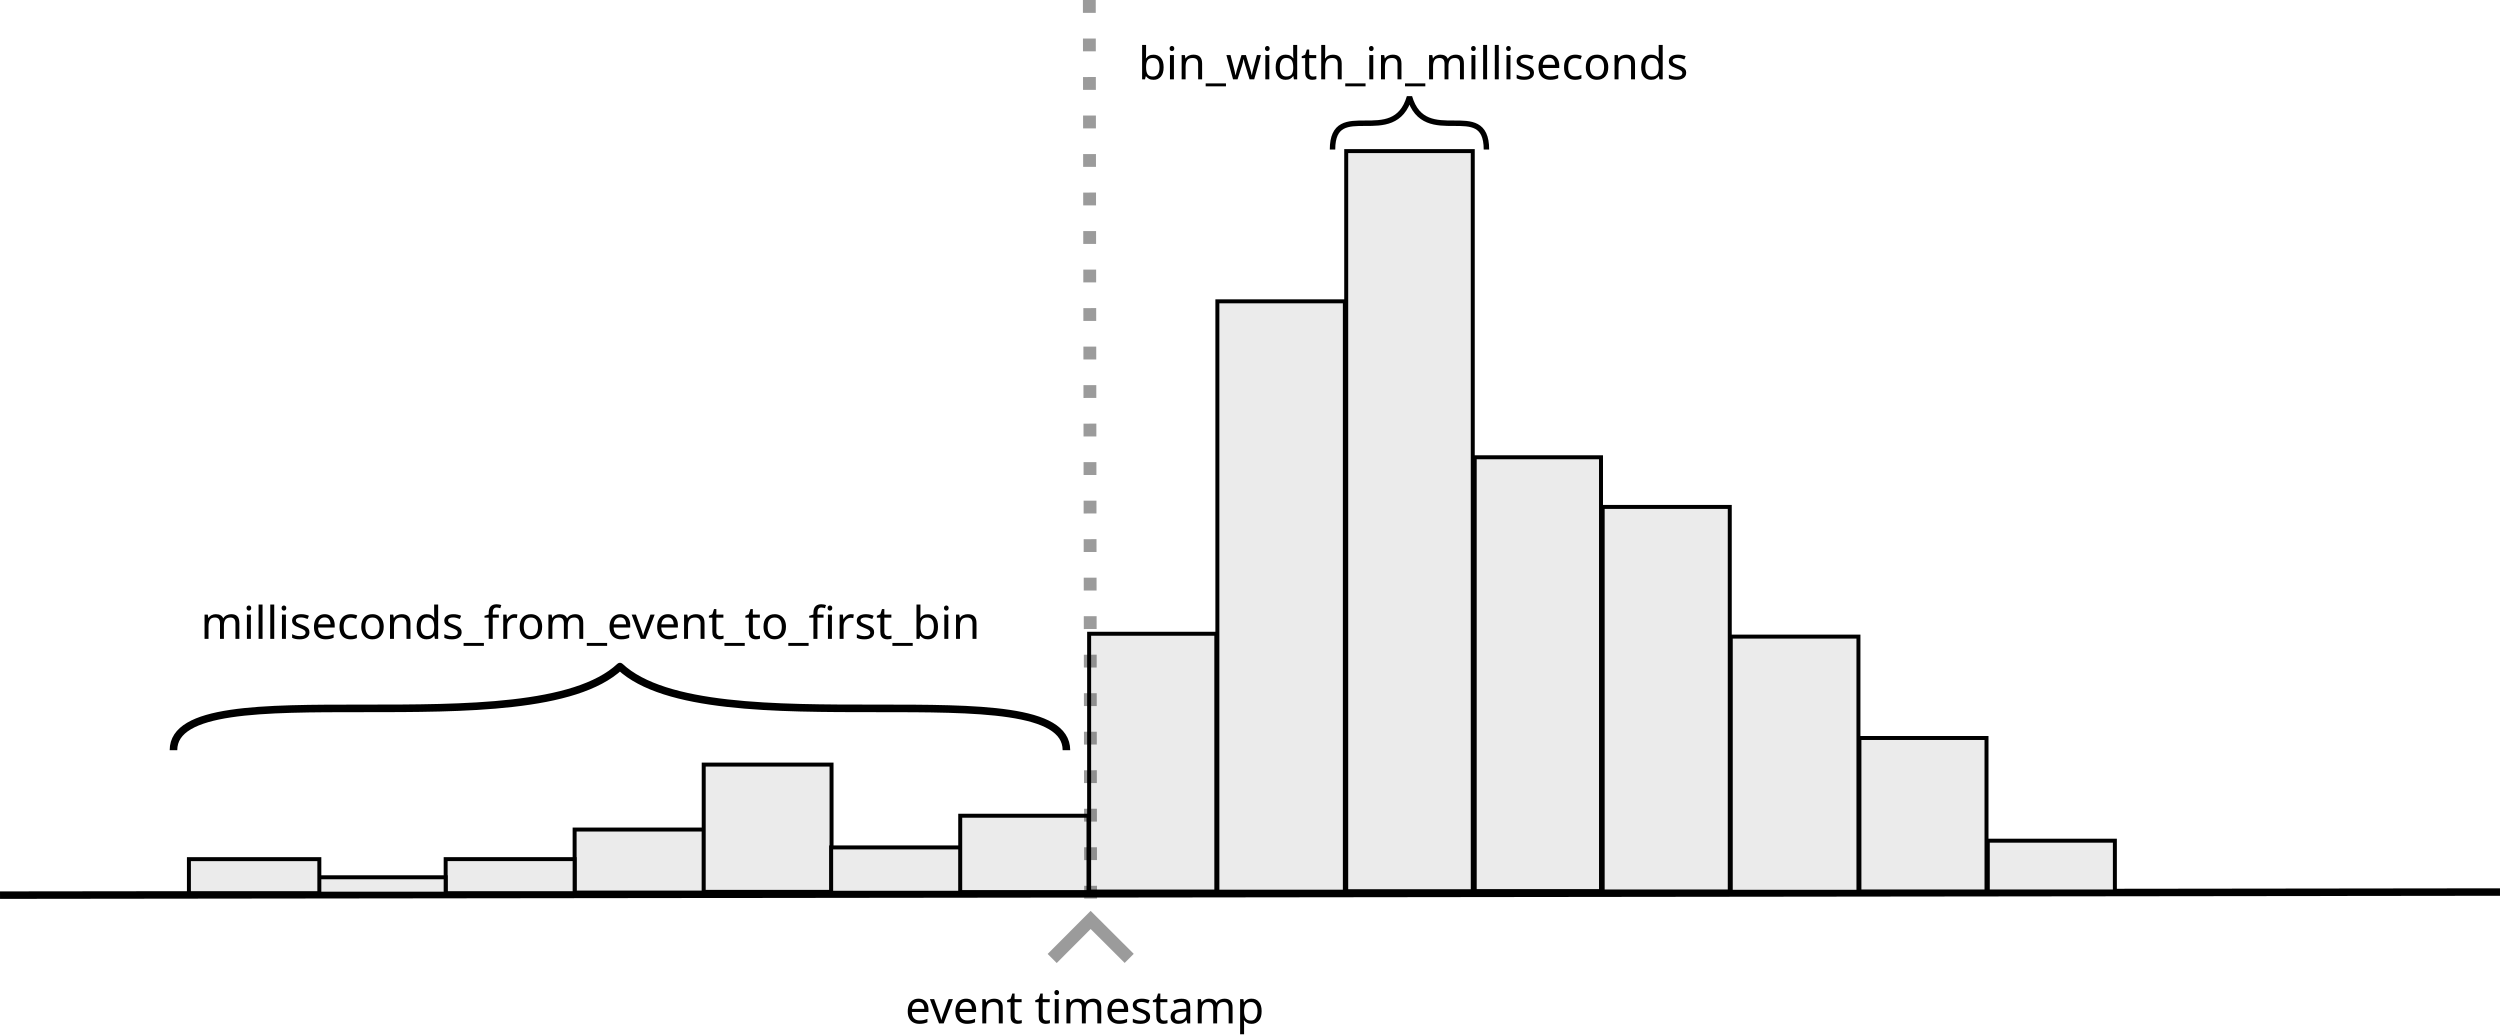
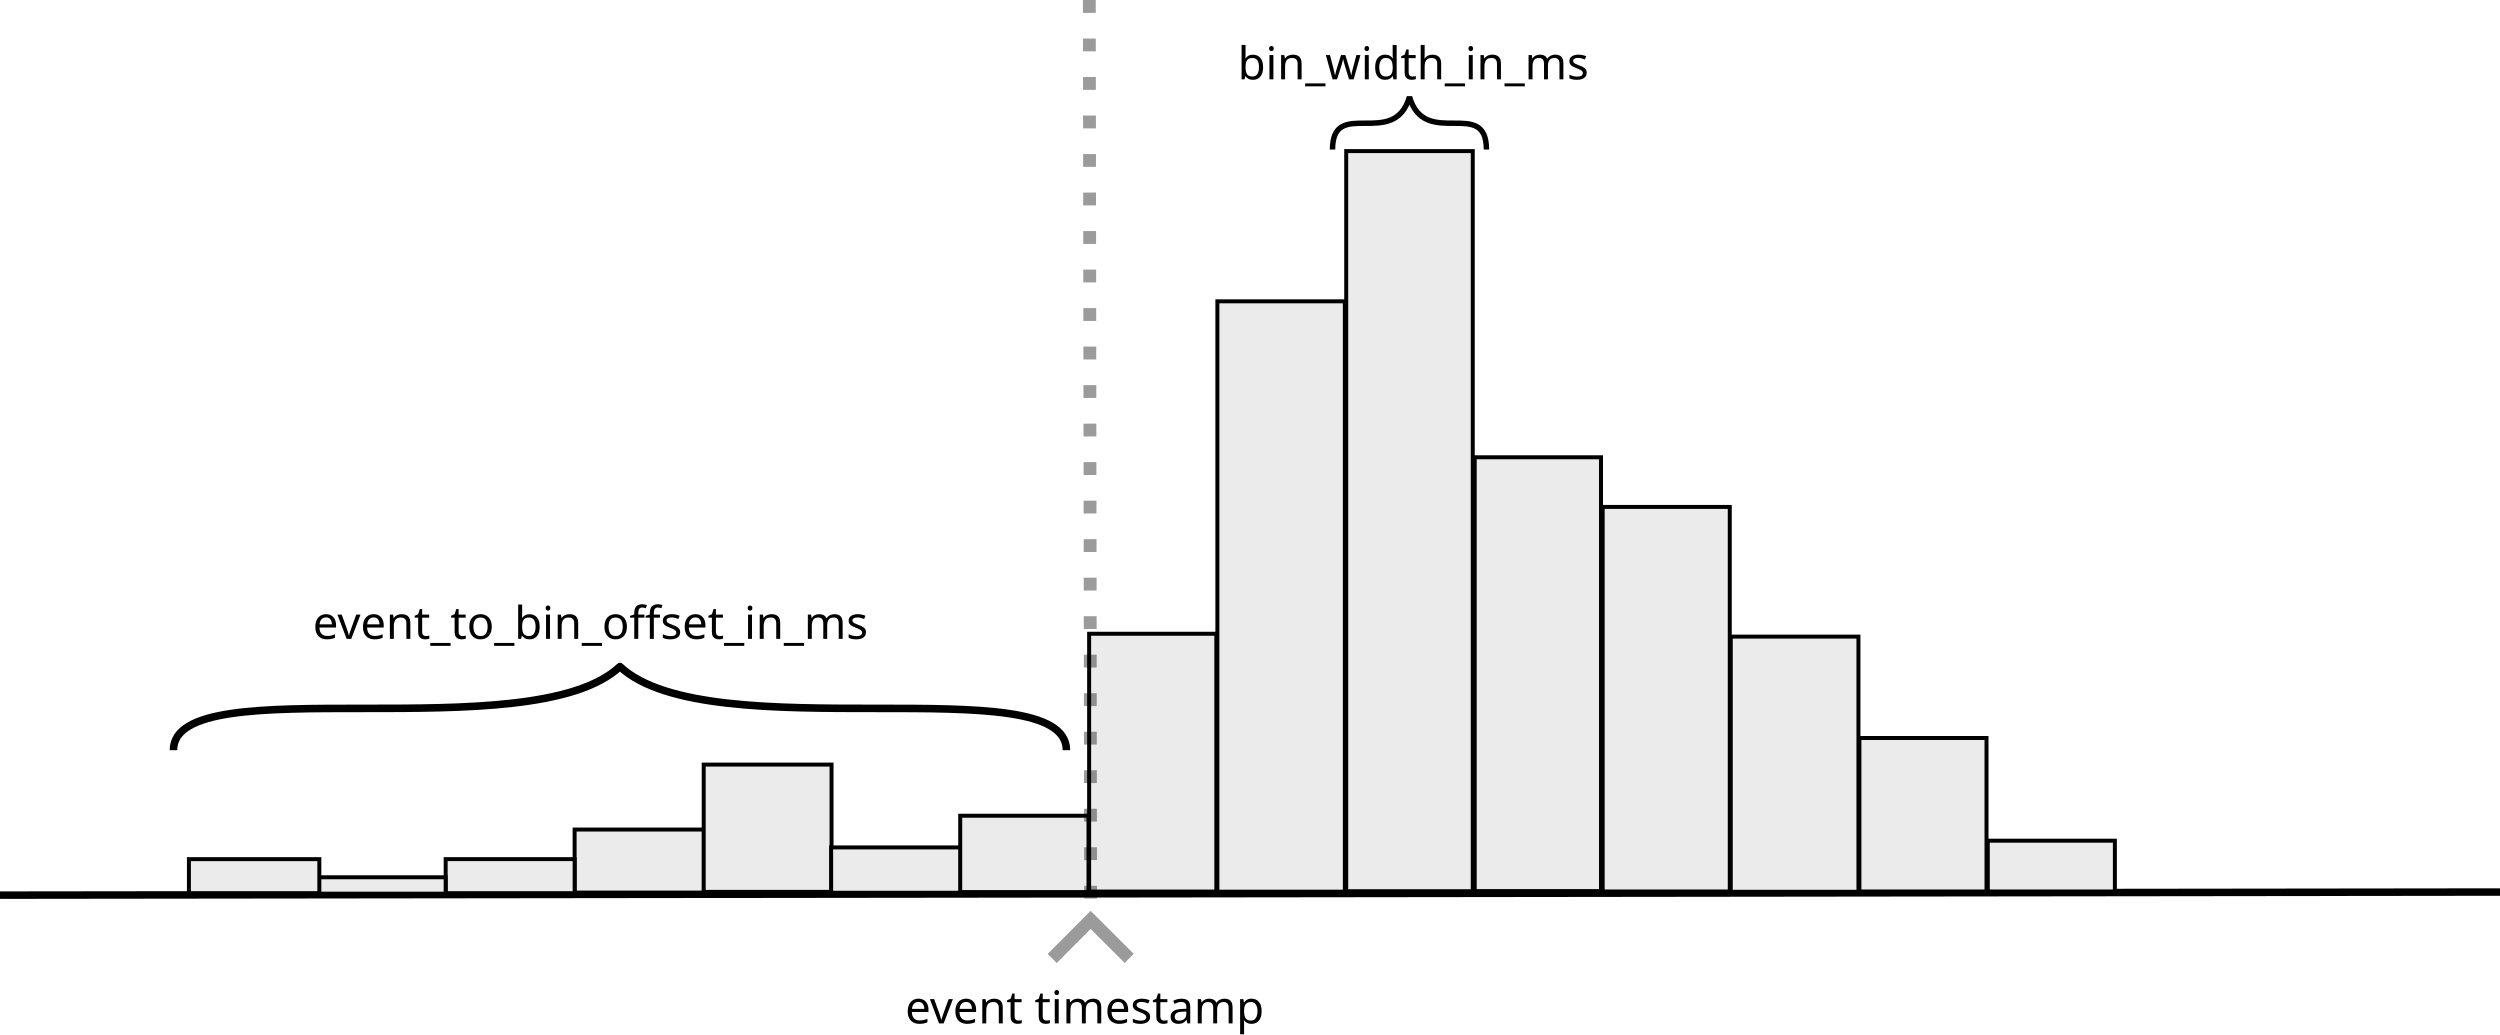
<svg xmlns="http://www.w3.org/2000/svg" width="778.987mm" height="322.27mm" viewBox="0 0 778.987 322.27" version="1.1" id="svg5">
  <defs id="defs2">
    <marker style="overflow:visible" id="Arrow1" refX="-4" refY="0" orient="auto-start-reverse" markerWidth="4.061" markerHeight="6.707" viewBox="0 0 4.061 6.707" preserveAspectRatio="xMidYMid">
      <path style="fill:none;stroke:context-stroke;stroke-width:1;stroke-linecap:butt" d="M 0.604,3 -2.396,0 0.604,-3" id="path5057" />
    </marker>
  </defs>
  <g id="layer1" transform="translate(333.1799,105.7376)">
    <path style="fill:none;stroke:#000000;stroke-width:2.329;stroke-dasharray:none;stroke-dashoffset:3.024;stroke-opacity:1" d="m -333.178,173.184 778.984,-0.967" id="path117" />
    <rect style="fill:none;stroke:none;stroke-width:1.2;stroke-dasharray:none;stroke-dashoffset:3.024;stroke-opacity:1" id="rect8264" width="38.192" height="78.922" x="-153.292" y="93.126" ry="0" />
    <path style="fill:none;stroke:#000000;stroke-width:2.36;stroke-linecap:butt;stroke-linejoin:round;stroke-miterlimit:0;stroke-dasharray:none;stroke-dashoffset:3.024;stroke-opacity:1" d="m -279.126,128.013 c 0,-26.045 111.295,0 139.118,-26.045 27.824,26.045 139.118,0 139.118,26.045" id="path1805" />
    <path style="fill:none;stroke:#000000;stroke-width:1.7;stroke-linecap:butt;stroke-miterlimit:0;stroke-dasharray:none;stroke-dashoffset:3.024;stroke-opacity:1" d="m 82.026,-59.138 c 0,-16.407 19.184,0 23.98,-16.407 4.796,16.407 23.98,0 23.98,16.407" id="path1805-3" />
    <text xml:space="preserve" style="font-style:normal;font-variant:normal;font-weight:normal;font-stretch:normal;font-size:14.111px;font-family:sans-serif;-inkscape-font-specification:sans-serif;text-align:center;text-anchor:middle;fill:#000000;fill-opacity:1;stroke:none;stroke-width:1.6;stroke-linecap:butt;stroke-linejoin:bevel;stroke-miterlimit:0;stroke-dasharray:none;stroke-dashoffset:0;stroke-opacity:1" x="13.974" y="213.146" id="text2674">
      <tspan id="tspan2672" style="font-size:14.111px;fill:#000000;fill-opacity:1;stroke:none;stroke-width:1.6;stroke-dasharray:none" x="13.974" y="213.146">event timestamp</tspan>
    </text>
    <text xml:space="preserve" style="font-style:normal;font-variant:normal;font-weight:normal;font-stretch:normal;font-size:14.111px;font-family:sans-serif;-inkscape-font-specification:sans-serif;text-align:center;text-anchor:middle;fill:#000000;fill-opacity:1;stroke:none;stroke-width:1.6;stroke-linecap:butt;stroke-linejoin:bevel;stroke-miterlimit:0;stroke-dasharray:none;stroke-dashoffset:0;stroke-opacity:1" x="116.35" y="-81.007" id="text2674-68">
-       <tspan id="tspan2672-9" style="font-size:14.111px;fill:#000000;fill-opacity:1;stroke:none;stroke-width:1.6;stroke-dasharray:none" x="116.35" y="-81.007">bin_width_in_milliseconds</tspan>
+       <tspan id="tspan2672-9" style="font-size:14.111px;fill:#000000;fill-opacity:1;stroke:none;stroke-width:1.6;stroke-dasharray:none" x="116.35" y="-81.007">bin_width_in_ms</tspan>
    </text>
    <text xml:space="preserve" style="font-style:normal;font-variant:normal;font-weight:normal;font-stretch:normal;font-size:14.111px;font-family:sans-serif;-inkscape-font-specification:sans-serif;text-align:center;text-anchor:middle;fill:#000000;fill-opacity:1;stroke:none;stroke-width:1.6;stroke-linecap:butt;stroke-linejoin:bevel;stroke-miterlimit:0;stroke-dasharray:none;stroke-dashoffset:0;stroke-opacity:1" x="-140.035" y="93.34" id="text2674-68-2">
-       <tspan style="font-size:14.111px;fill:#000000;fill-opacity:1;stroke:none;stroke-width:1.6;stroke-dasharray:none" x="-140.035" y="93.34" id="tspan6743">milliseconds_from_event_to_first_bin</tspan>
+       <tspan style="font-size:14.111px;fill:#000000;fill-opacity:1;stroke:none;stroke-width:1.6;stroke-dasharray:none" x="-140.035" y="93.34" id="tspan6743">event_to_bin_offset_in_ms</tspan>
    </text>
    <g id="g18862" transform="matrix(8,0,0,8,-394.1956,-387.7831)">
      <g id="g18879" style="stroke-width:0.155;stroke-dasharray:none">
        <rect style="fill:#ebebeb;fill-opacity:1;stroke:#000000;stroke-width:0.155;stroke-dasharray:none;stroke-dashoffset:3.024;stroke-opacity:1" id="rect6756" width="5.035" height="2.455" x="30.008" y="67.566" ry="0" />
        <rect style="fill:#ebebeb;fill-opacity:1;stroke:#000000;stroke-width:0.155;stroke-dasharray:none;stroke-dashoffset:3.024;stroke-opacity:1" id="rect8266" width="4.979" height="4.957" x="35.036" y="65.036" ry="0" />
        <rect style="fill:#ebebeb;fill-opacity:1;stroke:#000000;stroke-width:0.155;stroke-dasharray:none;stroke-dashoffset:3.024;stroke-opacity:1" id="rect8268" width="5.05" height="1.766" x="40" y="68.262" ry="0" />
        <rect style="fill:#ebebeb;fill-opacity:1;stroke:#000000;stroke-width:0.155;stroke-dasharray:none;stroke-dashoffset:3.024;stroke-opacity:1" id="rect8270" width="4.996" height="2.973" x="45.027" y="67.028" ry="0" />
        <rect style="fill:#ebebeb;fill-opacity:1;stroke:#000000;stroke-width:0.155;stroke-dasharray:none;stroke-dashoffset:3.024;stroke-opacity:1" id="rect8272" width="4.965" height="22.994" x="55.043" y="46.992" ry="0" />
        <rect style="fill:#ebebeb;fill-opacity:1;stroke:#000000;stroke-width:0.155;stroke-dasharray:none;stroke-dashoffset:3.024;stroke-opacity:1" id="rect8274" width="4.929" height="28.827" x="60.061" y="41.141" ry="0" />
        <rect style="fill:#ebebeb;fill-opacity:1;stroke:#000000;stroke-width:0.155;stroke-dasharray:none;stroke-dashoffset:3.024;stroke-opacity:1" id="rect8276" width="4.919" height="16.897" x="65.066" y="53.066" ry="0" />
        <rect style="fill:#ebebeb;fill-opacity:1;stroke:#000000;stroke-width:0.155;stroke-dasharray:none;stroke-dashoffset:3.024;stroke-opacity:1" id="rect8278" width="4.95" height="14.978" x="70.05" y="55" ry="0" />
        <rect style="fill:#ebebeb;fill-opacity:1;stroke:#000000;stroke-width:0.155;stroke-dasharray:none;stroke-dashoffset:3.024;stroke-opacity:1" id="rect8393" width="4.973" height="9.939" x="75.039" y="60.051" ry="0" />
        <rect style="fill:#ebebeb;fill-opacity:1;stroke:#000000;stroke-width:0.155;stroke-dasharray:none;stroke-dashoffset:3.024;stroke-opacity:1" id="rect8395" width="4.95" height="5.978" x="80.05" y="64" ry="0" />
        <rect style="fill:#ebebeb;fill-opacity:1;stroke:#000000;stroke-width:0.155;stroke-dasharray:none;stroke-dashoffset:3.024;stroke-opacity:1" id="rect8397" width="4.95" height="1.978" x="85.05" y="68" ry="0" />
        <rect style="fill:#ebebeb;fill-opacity:1;stroke:#000000;stroke-width:0.155;stroke-dasharray:none;stroke-dashoffset:3.024;stroke-opacity:1" id="rect18035" width="4.954" height="10.041" x="50.048" y="59.94" ry="0" />
        <rect style="fill:#ebebeb;fill-opacity:1;stroke:#000000;stroke-width:0.154;stroke-dasharray:none;stroke-dashoffset:3.024;stroke-opacity:1" id="rect18091" width="5.023" height="1.326" x="24.985" y="68.718" ry="0" />
        <rect style="fill:#ebebeb;fill-opacity:1;stroke:#000000;stroke-width:0.155;stroke-dasharray:none;stroke-dashoffset:3.024;stroke-opacity:1" id="rect18093" width="5.019" height="0.638" x="19.966" y="69.425" ry="0" />
        <rect style="fill:#ebebeb;fill-opacity:1;stroke:#000000;stroke-width:0.155;stroke-dasharray:none;stroke-dashoffset:3.024;stroke-opacity:1" id="rect18095" width="5.08" height="1.325" x="14.985" y="68.719" ry="0" />
      </g>
    </g>
    <path style="fill:none;stroke:#000000;stroke-width:4;stroke-linecap:butt;stroke-linejoin:bevel;stroke-miterlimit:0;stroke-dasharray:4,8;stroke-dashoffset:0;stroke-opacity:0.391;marker-end:url(#Arrow1)" d="m 6.248,-105.735 0.4,280.227" id="path2560" />
  </g>
</svg>
